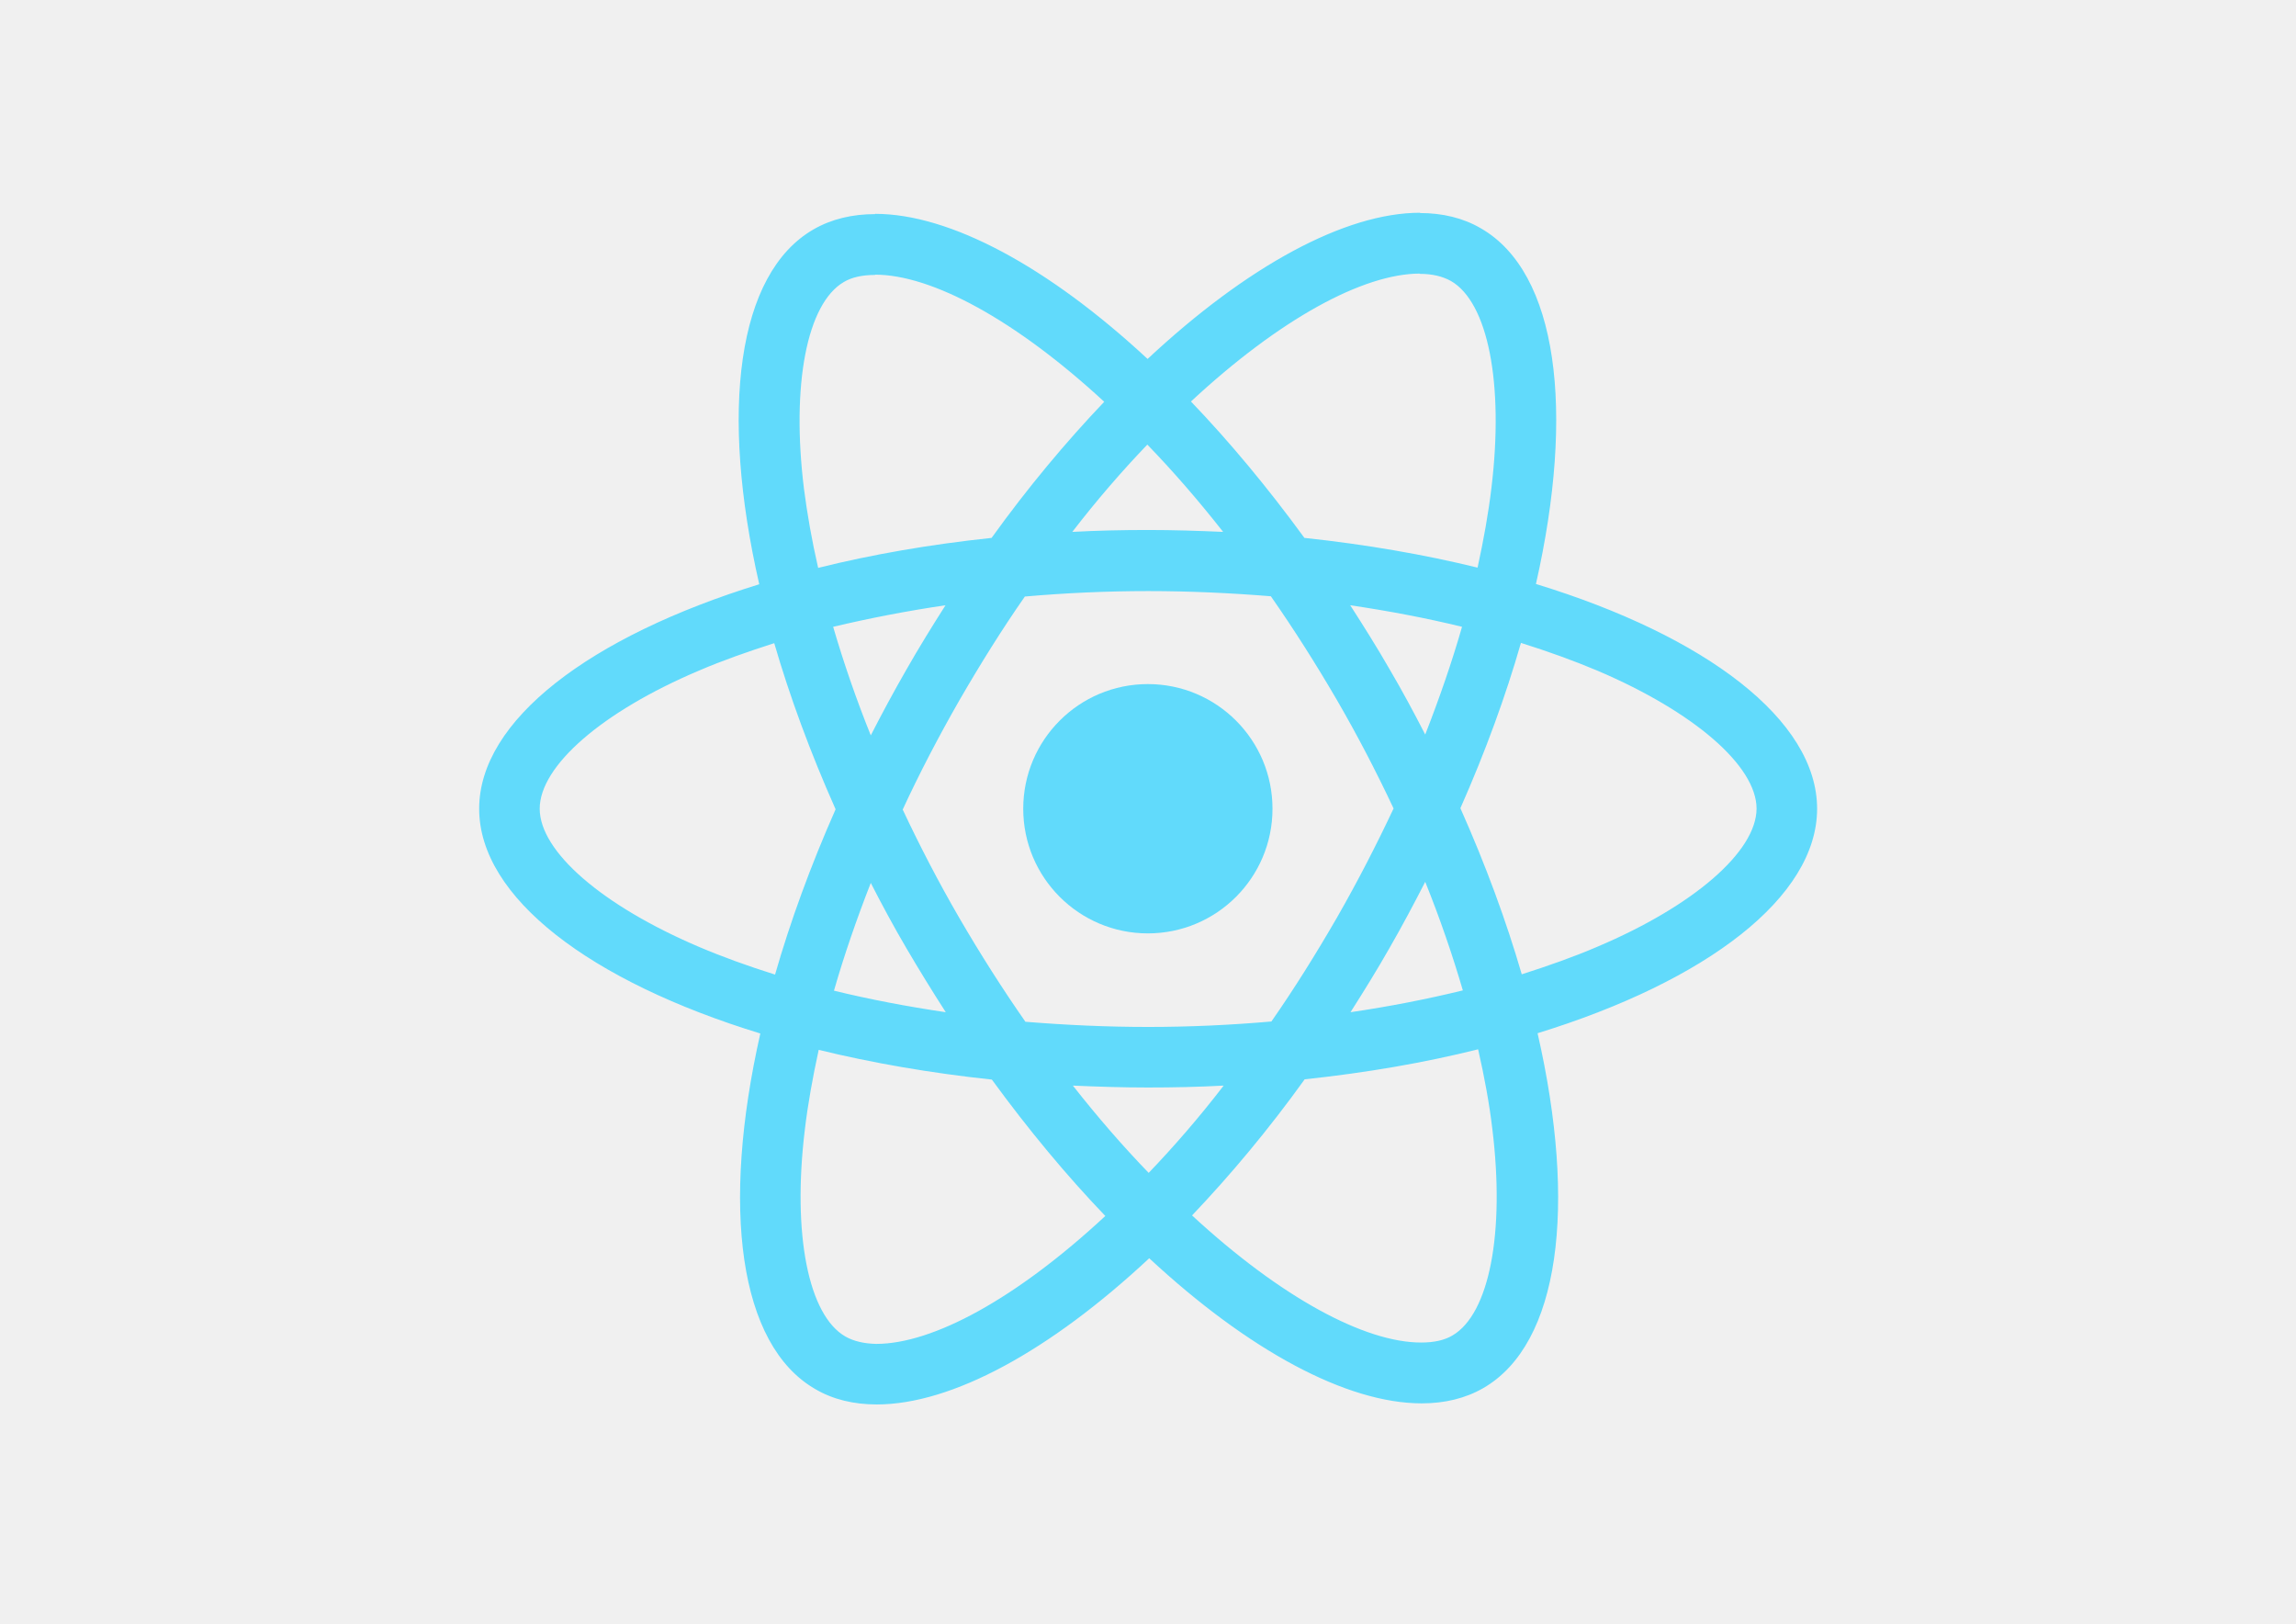
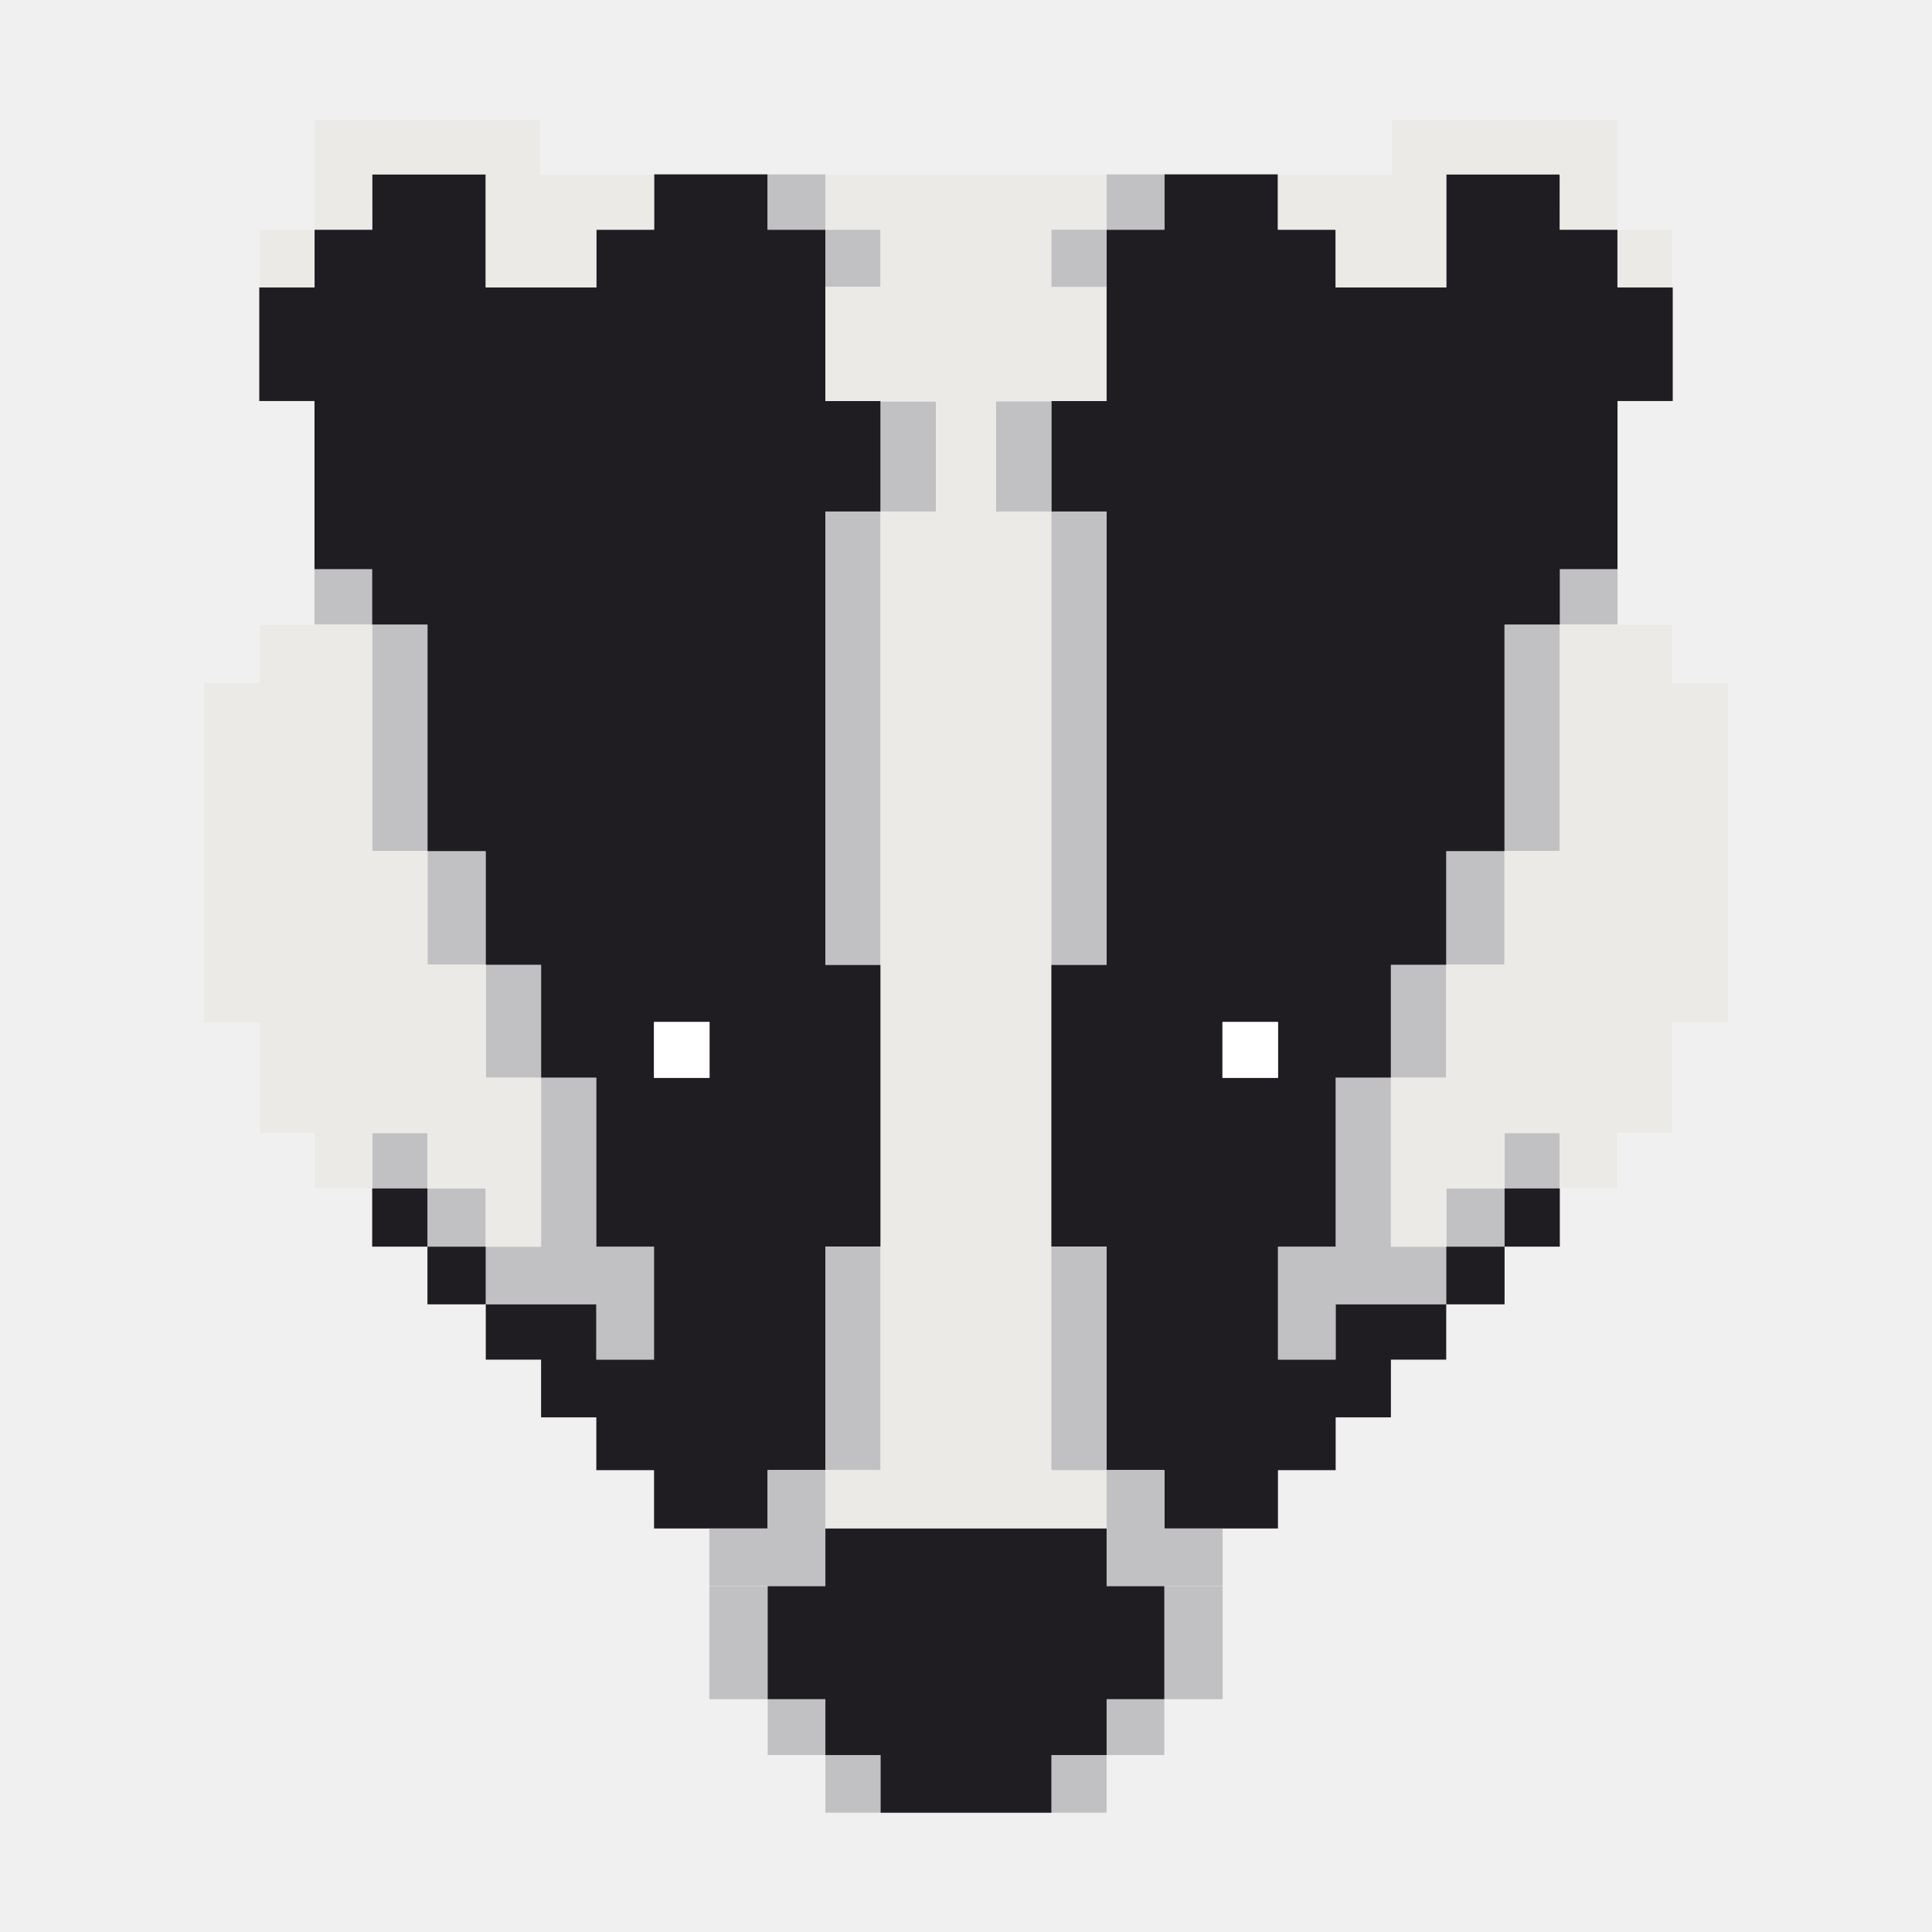
- <svg xmlns="http://www.w3.org/2000/svg" viewBox="0 0 841.9 595.3">
-   <g fill="#61DAFB">
-     <path d="M666.3 296.5c0-32.5-40.7-63.3-103.1-82.4 14.4-63.6 8-114.2-20.2-130.4-6.5-3.8-14.1-5.6-22.4-5.6v22.3c4.6 0 8.3.9 11.4 2.6 13.6 7.8 19.5 37.5 14.9 75.7-1.1 9.4-2.9 19.3-5.1 29.4-19.6-4.8-41-8.5-63.5-10.9-13.5-18.5-27.5-35.3-41.6-50 32.6-30.3 63.2-46.9 84-46.9V78c-27.5 0-63.5 19.6-99.9 53.6-36.4-33.8-72.4-53.2-99.9-53.2v22.3c20.7 0 51.4 16.5 84 46.6-14 14.7-28 31.4-41.3 49.9-22.6 2.4-44 6.1-63.6 11-2.3-10-4-19.7-5.2-29-4.7-38.2 1.1-67.9 14.6-75.8 3-1.8 6.9-2.6 11.5-2.6V78.5c-8.4 0-16 1.8-22.6 5.6-28.1 16.2-34.4 66.7-19.9 130.1-62.2 19.2-102.7 49.9-102.7 82.3 0 32.5 40.7 63.3 103.1 82.4-14.4 63.6-8 114.2 20.2 130.4 6.5 3.8 14.1 5.6 22.5 5.6 27.5 0 63.5-19.6 99.9-53.6 36.4 33.8 72.4 53.2 99.9 53.2 8.4 0 16-1.8 22.6-5.6 28.1-16.2 34.4-66.7 19.9-130.1 62-19.1 102.5-49.9 102.5-82.3zm-130.2-66.7c-3.7 12.9-8.3 26.2-13.5 39.5-4.1-8-8.4-16-13.1-24-4.6-8-9.5-15.8-14.4-23.4 14.2 2.1 27.9 4.7 41 7.9zm-45.8 106.5c-7.8 13.5-15.8 26.3-24.1 38.2-14.9 1.3-30 2-45.2 2-15.1 0-30.2-.7-45-1.9-8.3-11.9-16.4-24.6-24.2-38-7.6-13.1-14.5-26.4-20.8-39.8 6.2-13.4 13.2-26.8 20.7-39.9 7.8-13.5 15.8-26.3 24.1-38.2 14.9-1.3 30-2 45.2-2 15.1 0 30.2.7 45 1.9 8.3 11.9 16.4 24.6 24.2 38 7.6 13.1 14.5 26.4 20.8 39.8-6.3 13.4-13.2 26.8-20.7 39.9zm32.3-13c5.4 13.4 10 26.8 13.8 39.8-13.1 3.2-26.9 5.9-41.2 8 4.9-7.7 9.8-15.6 14.4-23.7 4.6-8 8.9-16.1 13-24.1zM421.2 430c-9.3-9.6-18.6-20.3-27.8-32 9 .4 18.2.7 27.5.7 9.4 0 18.7-.2 27.8-.7-9 11.7-18.3 22.4-27.5 32zm-74.4-58.9c-14.2-2.1-27.9-4.7-41-7.9 3.7-12.9 8.3-26.2 13.5-39.5 4.1 8 8.4 16 13.1 24 4.7 8 9.5 15.8 14.4 23.4zM420.7 163c9.3 9.6 18.6 20.3 27.8 32-9-.4-18.2-.7-27.5-.7-9.4 0-18.7.2-27.8.7 9-11.7 18.3-22.4 27.5-32zm-74 58.9c-4.9 7.7-9.8 15.6-14.4 23.7-4.6 8-8.9 16-13 24-5.4-13.4-10-26.8-13.8-39.8 13.1-3.1 26.9-5.8 41.2-7.9zm-90.5 125.2c-35.4-15.1-58.3-34.9-58.3-50.6 0-15.7 22.9-35.6 58.3-50.6 8.6-3.7 18-7 27.7-10.1 5.7 19.6 13.2 40 22.5 60.9-9.2 20.8-16.6 41.1-22.2 60.6-9.9-3.1-19.3-6.5-28-10.2zM310 490c-13.6-7.8-19.5-37.5-14.9-75.7 1.1-9.4 2.9-19.3 5.1-29.4 19.6 4.8 41 8.5 63.5 10.9 13.5 18.5 27.5 35.3 41.6 50-32.6 30.3-63.2 46.9-84 46.9-4.5-.1-8.3-1-11.3-2.7zm237.2-76.2c4.7 38.2-1.1 67.9-14.6 75.8-3 1.8-6.9 2.6-11.5 2.6-20.7 0-51.4-16.5-84-46.6 14-14.7 28-31.4 41.3-49.9 22.6-2.4 44-6.1 63.6-11 2.3 10.1 4.1 19.8 5.2 29.1zm38.5-66.7c-8.6 3.7-18 7-27.7 10.1-5.7-19.6-13.2-40-22.5-60.9 9.2-20.8 16.6-41.1 22.2-60.6 9.9 3.1 19.3 6.5 28.1 10.2 35.4 15.1 58.3 34.9 58.3 50.6-.1 15.7-23 35.6-58.4 50.6zM320.8 78.4z" />
-     <circle cx="420.9" cy="296.5" r="45.7" />
-     <path d="M520.5 78.1z" />
+ <svg xmlns="http://www.w3.org/2000/svg" version="1.1" x="0px" y="0px" width="1000px" height="1000px" viewBox="0 0 1000 1000" enable-background="new 0 0 1000 1000" xml:space="preserve">
+   <g id="Layer_1">
+ </g>
+   <g id="Layer_2">
+     <g>
+       <polygon fill="#FFFFFF" points="865.813,353.516 865.813,323.297 837.219,323.297 837.219,294.625 837.219,293.563 837.219,278     837.219,207.563 865.813,207.563 865.813,148.75 837.25,148.75 837.25,148.727 865.813,148.727 865.813,118.867 837.188,118.867     837.188,61.75 807.354,61.75 720.333,61.75 720.333,80.167 720.333,90.25 661.453,90.25 632.75,90.25 602.672,90.25     572.797,90.25 500,90.25 427.203,90.25 397.328,90.25 367.25,90.25 338.547,90.25 279.667,90.25 279.667,80.167 279.667,61.75     192.646,61.75 162.813,61.75 162.813,118.867 134.188,118.867 134.188,148.727 162.75,148.727 162.75,148.75 134.188,148.75     134.188,207.563 162.781,207.563 162.781,278 162.781,293.563 162.781,294.625 162.781,323.297 134.188,323.297 134.188,353.516     105.563,353.516 105.563,529.266 134.188,529.266 134.188,586.469 162.734,586.469 162.734,615.125 183.5,615.125     192.625,615.125 192.625,645.266 192.656,645.266 221.234,645.266 221.234,675.125 251.422,675.125 251.422,703.75     251.438,703.75 280.063,703.75 280.063,724 280.063,733.625 308.656,733.625 308.656,760.953 338.531,760.953 338.531,791.156     367.141,791.156 367.141,821 367.141,879.5 397.328,879.5 397.328,908.422 427.219,908.422 427.219,938.281 455.781,938.281     500,938.281 544.219,938.281 572.781,938.281 572.781,908.422 602.672,908.422 602.672,879.5 632.859,879.5 632.859,821     632.859,791.156 661.469,791.156 661.469,760.953 691.344,760.953 691.344,733.625 719.938,733.625 719.938,724 719.938,703.75     748.563,703.75 748.578,703.75 748.578,675.125 778.766,675.125 778.766,645.266 807.344,645.266 807.375,645.266     807.375,615.125 816.5,615.125 837.266,615.125 837.266,586.469 865.813,586.469 865.813,529.266 894.438,529.266     894.438,353.516   " />
+       <g>
+         <rect x="162.813" y="118.867" fill="none" width="29.813" height="0.008" />
+         <rect x="807.375" y="118.867" fill="none" width="29.813" height="0.008" />
+         <rect x="427.203" y="645.25" fill="#EBEAE6" width="0.016" height="115.688" />
+         <rect x="397.328" y="118.875" fill="#EBEAE6" width="29.875" height="0.016" />
+         <polygon fill="#C1C1C3" points="192.625,440.563 221.281,440.563 221.281,323.25 192.625,323.25 192.625,294.625      162.781,294.625 162.781,323.297 192.625,323.297    " />
+         <rect x="221.281" y="440.563" fill="#C1C1C3" width="30.156" height="58.781" />
+         <polygon fill="#C1C1C3" points="308.625,675.156 308.625,703.75 338.531,703.75 338.531,645.25 308.667,645.25 308.667,557.792      280.083,557.792 280.083,499.375 251.438,499.375 251.438,557.844 280.047,557.844 280.047,645.266 251.422,645.266      251.422,675.125 251.422,703.75 251.438,703.75 251.438,675.156    " />
+         <polygon fill="#C1C1C3" points="251.422,615.078 221.234,615.078 221.234,586.469 192.656,586.469 192.656,615.125      221.234,615.125 221.234,645.266 251.422,645.266    " />
+         <path fill="#1F1C22" d="M427.219,207.594v-59.063h-0.016v-29.641h-29.875v-0.016V90.25H367.25h-28.703v28.641h-29.891v29.875     h-57.234V90.25h-58.797l0.021,28.617h-0.021v0.008h-29.813v29.852h-0.063v0.023h-28.563v58.813h28.594V278v15.563v1.063h29.844     v28.625h28.656v117.313h30.156v58.781v0.031h28.646v58.417h28.583v87.458h29.865v58.5h-29.906v-28.594h-57.188v28.594h28.625V724     v9.625h28.594v27.328h29.875v30.203h28.609h30.172v-30.219h27.321h2.57V645.25h0.016h28.609V499.359h-28.609v-0.047h-0.016     V264.781h0.016h28.594h0.016V207.75v-0.156H427.219z M367.25,557.875H350h-11.469V529H350h17.25V557.875z" />
+         <rect x="221.234" y="645.266" fill="#1F1C22" width="30.188" height="29.859" />
+         <polygon fill="#EBEAE6" points="162.813,118.875 162.813,118.867 134.188,118.867 134.188,148.727 162.75,148.727      162.75,118.875    " />
+         <rect x="162.75" y="118.875" fill="#EBEAE6" width="0.063" height="29.852" />
+         <polygon fill="#EBEAE6" points="192.625,90.25 251.422,90.25 251.422,148.766 308.656,148.766 308.656,118.891 338.547,118.891      338.547,90.25 279.667,90.25 279.667,80.167 279.667,61.75 192.646,61.75 162.813,61.75 162.813,118.867 192.625,118.867    " />
+         <polygon fill="#EBEAE6" points="192.646,118.867 192.625,90.25 192.625,118.867    " />
+         <rect x="192.625" y="615.125" fill="#1F1C22" width="0.031" height="30.141" />
+         <rect x="192.656" y="615.125" fill="#1F1C22" width="28.578" height="30.141" />
+         <polygon fill="#EBEAE6" points="251.438,557.844 251.438,499.375 251.438,499.344 221.281,499.344 221.281,440.563      192.625,440.563 192.625,323.297 162.781,323.297 134.188,323.297 134.188,353.516 105.563,353.516 105.563,529.266      134.188,529.266 134.188,586.469 162.734,586.469 162.734,615.125 183.5,615.125 192.625,615.125 192.656,615.125      192.656,586.469 221.234,586.469 221.234,615.078 251.422,615.078 251.422,645.266 280.047,645.266 280.047,557.844    " />
+         <polygon fill="#C1C1C3" points="427.203,760.938 424.633,760.938 397.313,760.938 397.313,791.156 367.141,791.156 367.141,821      397.328,821 427.219,821 427.219,791.156 427.219,760.953 427.219,760.938    " />
+         <polygon fill="#C1C1C3" points="427.219,760.953 455.828,760.953 455.828,645.25 427.219,645.25 427.219,760.938    " />
+         <rect x="427.219" y="264.781" fill="#C1C1C3" width="28.594" height="234.531" />
+         <rect x="427.203" y="264.781" fill="#C1C1C3" width="0.016" height="234.531" />
+         <rect x="455.828" y="207.75" fill="#C1C1C3" width="28.609" height="57.031" />
+         <polygon fill="#C1C1C3" points="455.813,118.875 427.203,118.875 427.203,118.891 427.219,118.891 427.219,148.531      455.813,148.531    " />
+         <rect x="427.203" y="118.891" fill="#C1C1C3" width="0.016" height="29.641" />
+         <rect x="397.328" y="90.25" fill="#C1C1C3" width="29.875" height="28.625" />
+         <rect x="367.141" y="821" fill="#C1C1C3" width="30.188" height="58.5" />
+         <rect x="397.328" y="879.5" fill="#C1C1C3" width="29.891" height="28.922" />
+         <rect x="427.219" y="908.422" fill="#C1C1C3" width="28.563" height="29.859" />
+         <polygon fill="#FFFFFF" points="350,529 338.531,529 338.531,557.875 350,557.875 367.25,557.875 367.25,529    " />
+         <rect x="572.797" y="118.875" fill="#EBEAE6" width="29.875" height="0.016" />
+         <polygon fill="#EBEAE6" points="572.797,118.875 572.797,90.25 500,90.25 427.203,90.25 427.203,118.875 455.813,118.875      455.813,148.531 427.219,148.531 427.219,207.594 455.828,207.594 455.828,207.75 484.438,207.75 484.438,264.781      455.828,264.781 455.813,264.781 455.813,499.313 427.219,499.313 427.219,499.359 455.828,499.359 455.828,645.25      455.828,760.953 427.219,760.953 427.219,791.156 500,791.156 572.781,791.156 572.781,760.953 544.172,760.953 544.172,645.25      544.172,499.359 572.781,499.359 572.781,499.313 544.188,499.313 544.188,264.781 544.172,264.781 515.563,264.781      515.563,207.75 544.172,207.75 544.172,207.594 572.781,207.594 572.781,148.531 544.188,148.531 544.188,118.875    " />
+         <rect x="572.781" y="645.25" fill="#EBEAE6" width="0.016" height="115.688" />
+         <polygon fill="#C1C1C3" points="719.953,645.266 719.953,557.844 748.563,557.844 748.563,499.375 719.917,499.375      719.917,557.792 691.333,557.792 691.333,645.25 661.469,645.25 661.469,703.75 691.375,703.75 691.375,675.156 748.563,675.156      748.563,703.75 748.578,703.75 748.578,675.125 748.578,645.266    " />
+         <polygon fill="#C1C1C3" points="807.344,615.125 807.344,586.469 778.766,586.469 778.766,615.078 748.578,615.078      748.578,645.266 778.766,645.266 778.766,615.125    " />
+         <polygon fill="#C1C1C3" points="807.375,323.25 778.719,323.25 778.719,440.563 807.375,440.563 807.375,323.297      837.219,323.297 837.219,294.625 807.375,294.625    " />
+         <rect x="748.563" y="440.563" fill="#C1C1C3" width="30.156" height="58.781" />
+         <path fill="#1F1C22" d="M837.25,148.75v-0.023h-0.063v-29.852h-29.813v-0.008h-0.021l0.021-28.617h-58.797v58.516h-57.234     v-29.875h-29.891V90.25H632.75h-30.078v28.625v0.016h-29.875v29.641h-0.016v59.063h-28.609v0.156v57.031h0.016h28.594h0.016     v234.531h-0.016v0.047h-28.609V645.25h28.609h0.016v115.688h2.57h27.321v30.219h30.172h28.609v-30.203h29.875v-27.328h28.594V724     v-20.25h28.625v-28.594h-57.188v28.594h-29.906v-58.5h29.865v-87.458h28.583v-58.417h28.646v-0.031v-58.781h30.156V323.25h28.656     v-28.625h29.844v-1.063V278v-70.438h28.594V148.75H837.25z M661.469,557.875H650h-17.25V529H650h11.469V557.875z" />
+         <rect x="748.578" y="645.266" fill="#1F1C22" width="30.188" height="29.859" />
+         <polygon fill="#EBEAE6" points="837.25,118.875 837.25,148.727 865.813,148.727 865.813,118.867 837.188,118.867      837.188,118.875    " />
+         <rect x="837.188" y="118.875" fill="#EBEAE6" width="0.063" height="29.852" />
+         <polygon fill="#EBEAE6" points="691.344,118.891 691.344,148.766 748.578,148.766 748.578,90.25 807.375,90.25 807.375,118.867      837.188,118.867 837.188,61.75 807.354,61.75 720.333,61.75 720.333,80.167 720.333,90.25 661.453,90.25 661.453,118.891    " />
+         <polygon fill="#EBEAE6" points="807.354,118.867 807.375,118.867 807.375,90.25    " />
+         <rect x="807.344" y="615.125" fill="#1F1C22" width="0.031" height="30.141" />
+         <rect x="778.766" y="615.125" fill="#1F1C22" width="28.578" height="30.141" />
+         <polygon fill="#EBEAE6" points="865.813,353.516 865.813,323.297 837.219,323.297 807.375,323.297 807.375,440.563      778.719,440.563 778.719,499.344 748.563,499.344 748.563,499.375 748.563,557.844 719.953,557.844 719.953,645.266      748.578,645.266 748.578,615.078 778.766,615.078 778.766,586.469 807.344,586.469 807.344,615.125 807.375,615.125      816.5,615.125 837.266,615.125 837.266,586.469 865.813,586.469 865.813,529.266 894.438,529.266 894.438,353.516    " />
+         <polygon fill="#C1C1C3" points="602.688,791.156 602.688,760.938 575.367,760.938 572.797,760.938 572.781,760.938      572.781,760.953 572.781,791.156 572.781,821 602.672,821 632.859,821 632.859,791.156    " />
+         <polygon fill="#C1C1C3" points="572.781,645.25 544.172,645.25 544.172,760.953 572.781,760.953 572.781,760.938    " />
+         <rect x="544.188" y="264.781" fill="#C1C1C3" width="28.594" height="234.531" />
+         <rect x="572.781" y="264.781" fill="#C1C1C3" width="0.016" height="234.531" />
+         <rect x="515.563" y="207.75" fill="#C1C1C3" width="28.609" height="57.031" />
+         <polygon fill="#C1C1C3" points="572.797,118.891 572.797,118.875 544.188,118.875 544.188,148.531 572.781,148.531      572.781,118.891    " />
+         <rect x="572.781" y="118.891" fill="#C1C1C3" width="0.016" height="29.641" />
+         <rect x="572.797" y="90.25" fill="#C1C1C3" width="29.875" height="28.625" />
+         <rect x="602.672" y="821" fill="#C1C1C3" width="30.188" height="58.5" />
+         <rect x="572.781" y="879.5" fill="#C1C1C3" width="29.891" height="28.922" />
+         <rect x="544.219" y="908.422" fill="#C1C1C3" width="28.563" height="29.859" />
+         <polygon fill="#1F1C22" points="572.781,821 572.781,791.156 500,791.156 427.219,791.156 427.219,821 397.328,821      397.328,879.5 427.219,879.5 427.219,908.422 455.781,908.422 455.781,938.281 500,938.281 544.219,938.281 544.219,908.422      572.781,908.422 572.781,879.5 602.672,879.5 602.672,821    " />
+         <polygon fill="#FFFFFF" points="650,529 632.75,529 632.75,557.875 650,557.875 661.469,557.875 661.469,529    " />
+       </g>
+     </g>
  </g>
</svg>
